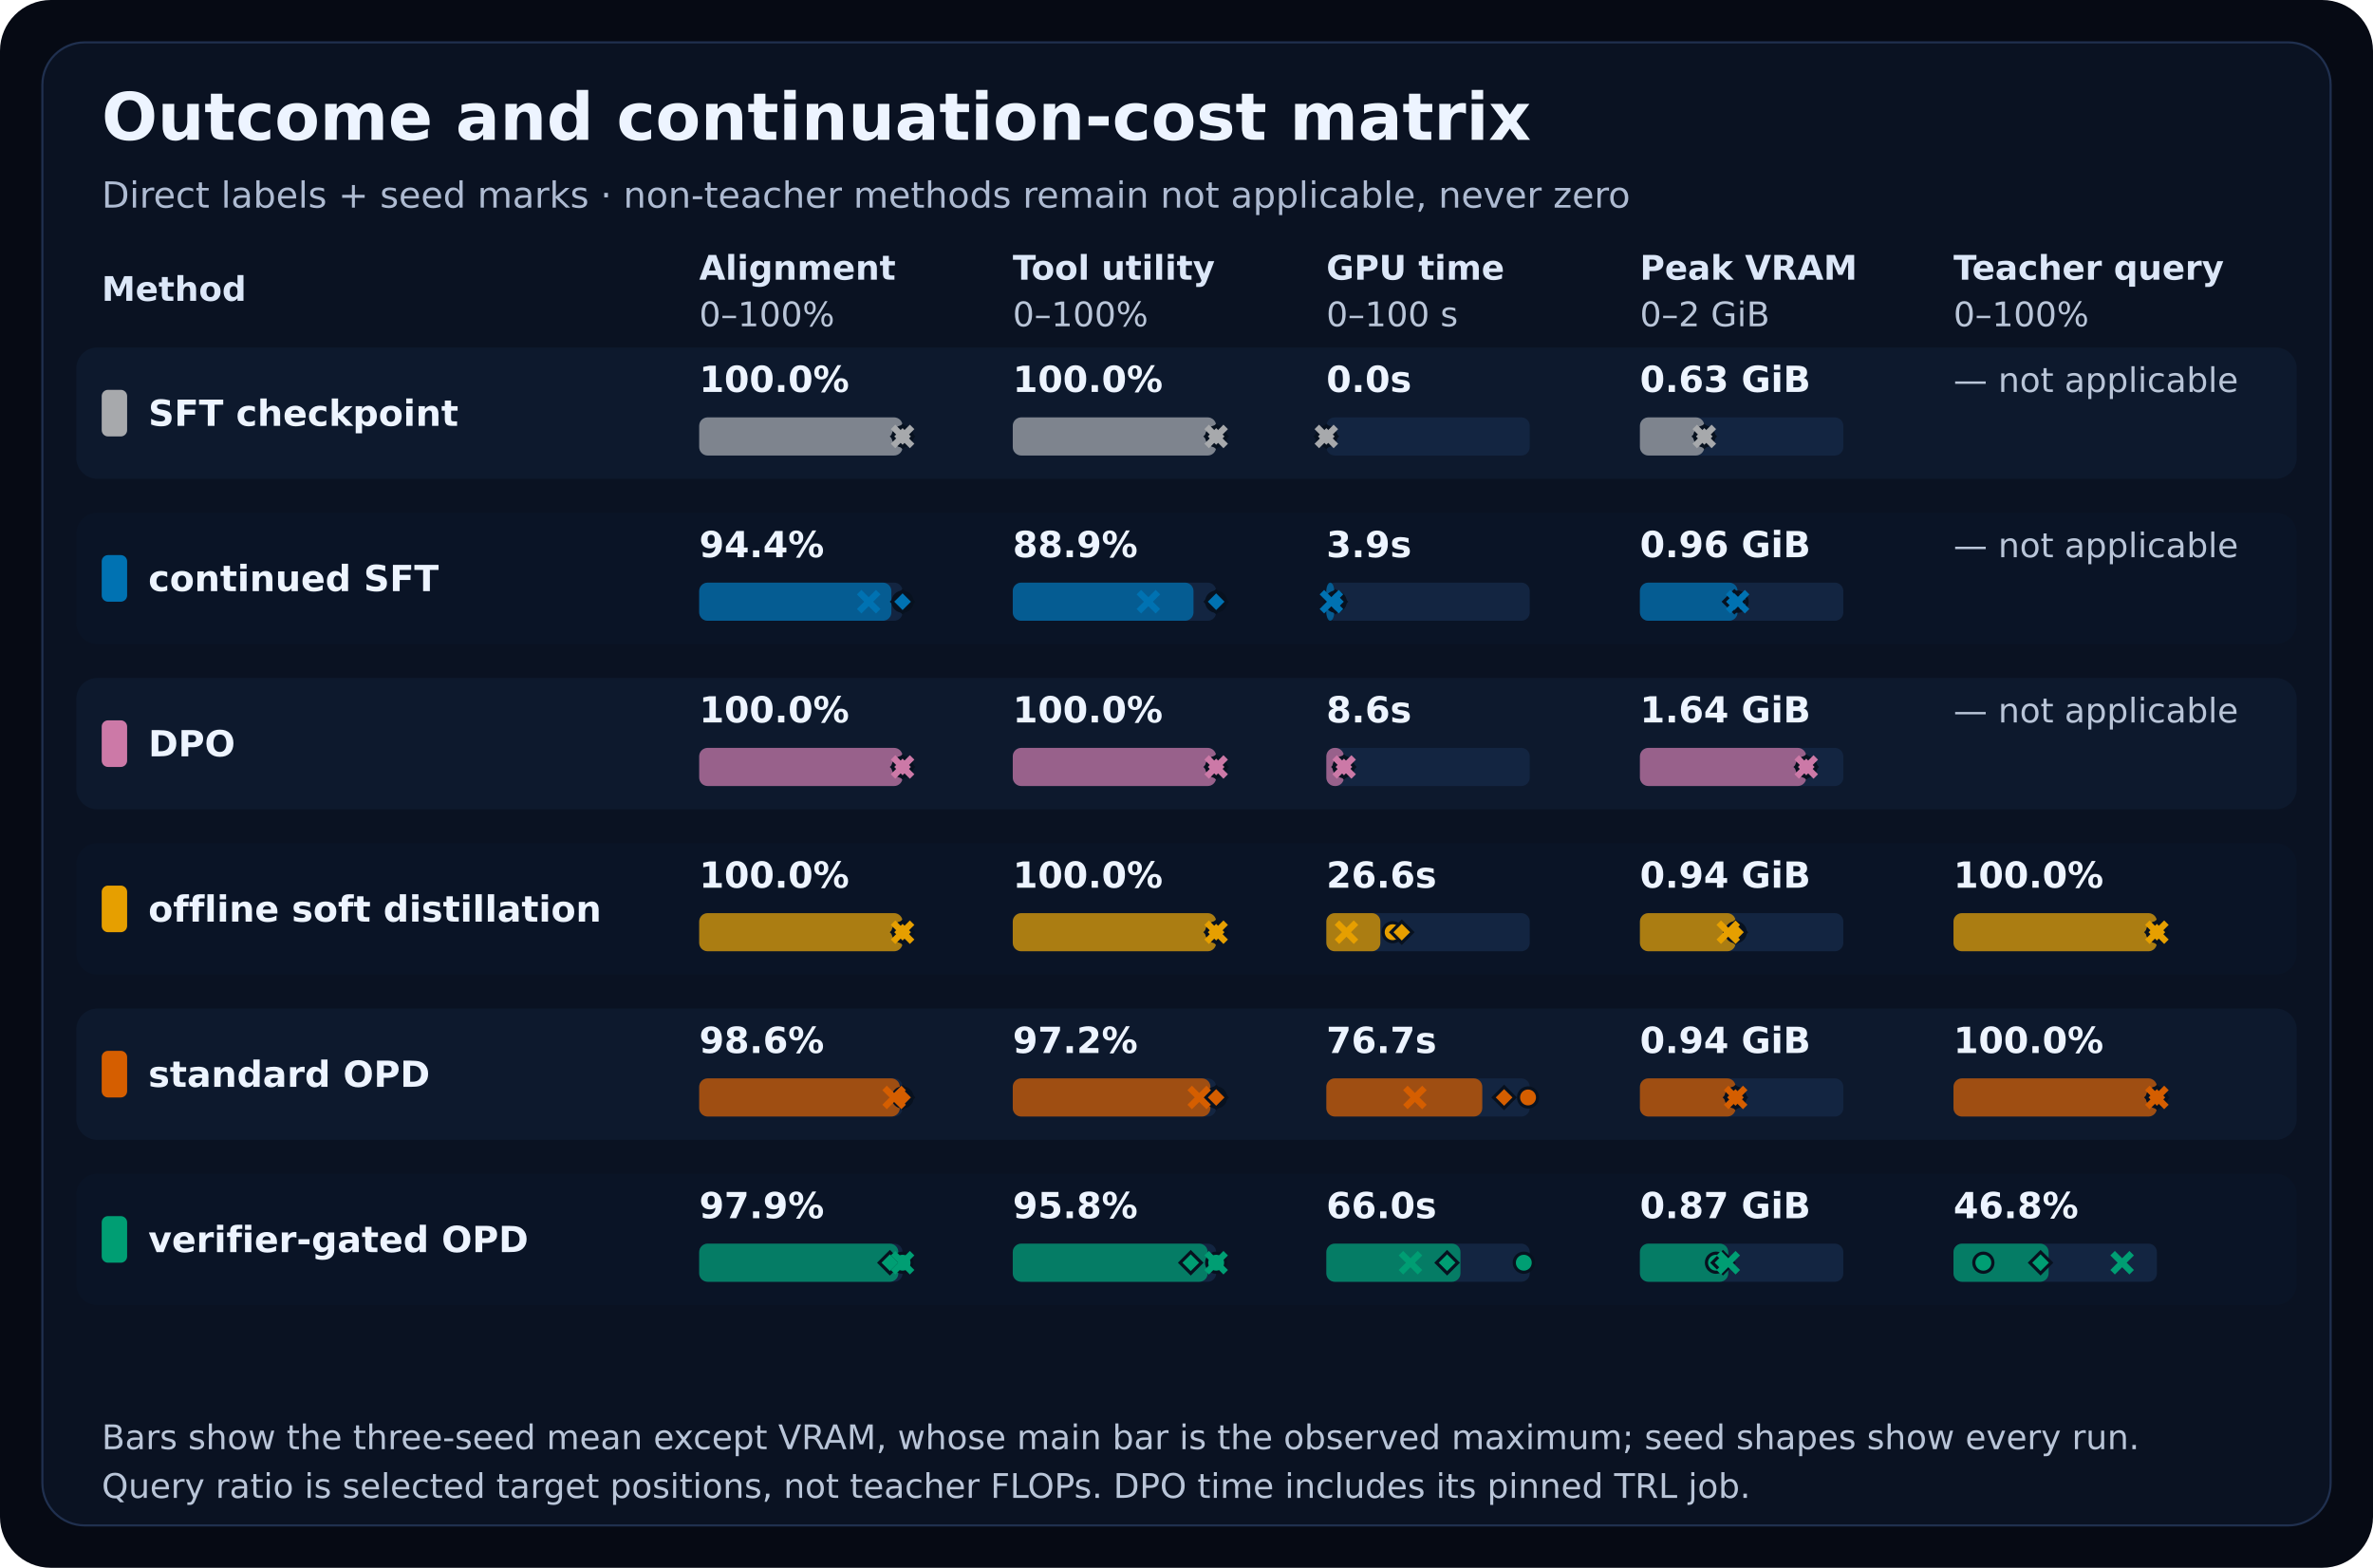
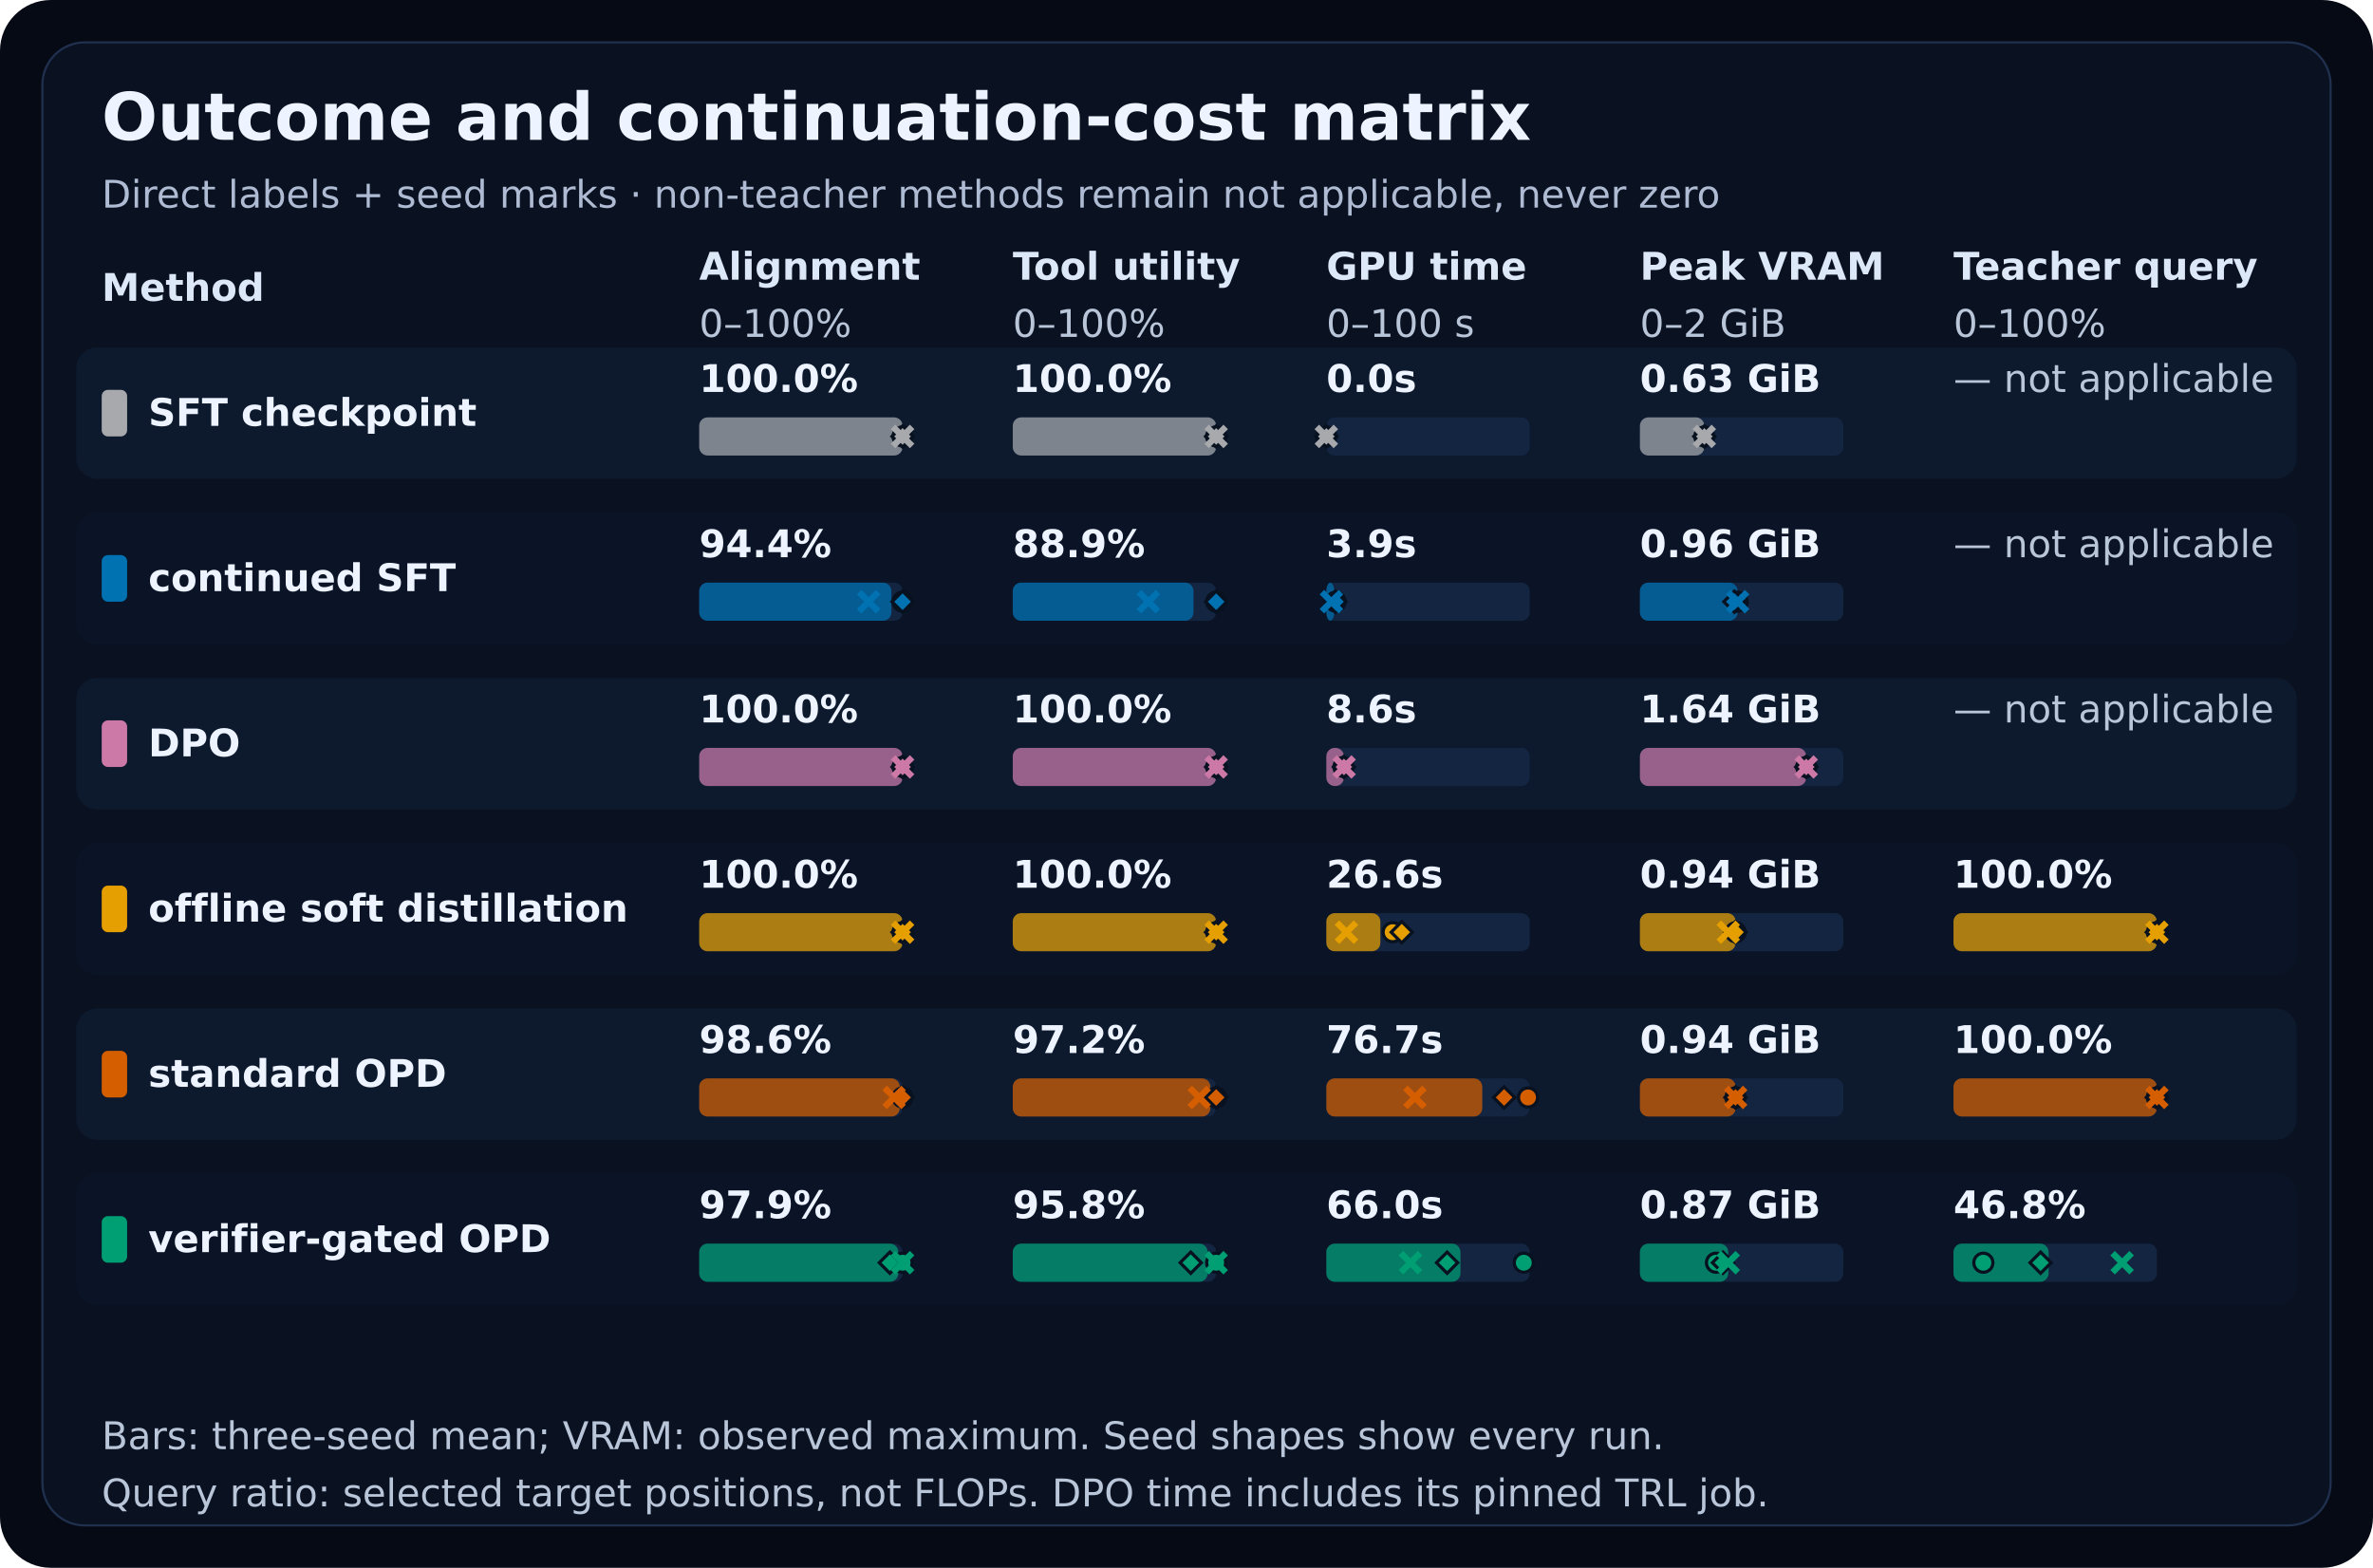
<svg xmlns="http://www.w3.org/2000/svg" width="1120" height="740" viewBox="0 0 1120 740" role="img" aria-labelledby="title desc">
  <rect width="1120" height="740" rx="24" fill="#060a14" />
  <rect x="20" y="20" width="1080" height="700" rx="20" fill="#0a1222" stroke="#20304f" />
-   <style>text{font-family:'DejaVu Sans','Segoe UI',sans-serif;fill:#edf4ff}.title{font-size:31px;font-weight:760}.sub{font-size:17px;fill:#aebbd2}.axis{font-size:17px;fill:#aebbd2}.label{font-size:17px;font-weight:650}.value{font-size:17px;font-weight:760}.small{font-size:16px;fill:#b9c5d8}.header{font-size:16px;font-weight:700;fill:#dce7f8}</style>
+   <style>text{font-family:'DejaVu Sans','Segoe UI',sans-serif;fill:#edf4ff}.title{font-size:31px;font-weight:760}.sub{font-size:18px;fill:#aebbd2}.axis{font-size:18px;fill:#aebbd2}.label{font-size:18px;font-weight:650}.value{font-size:18px;font-weight:760}.small{font-size:18px;fill:#b9c5d8}.header{font-size:18px;font-weight:700;fill:#dce7f8}</style>
  <text class="title" x="48" y="66">Outcome and continuation-cost matrix</text>
  <text class="sub" x="48" y="98">Direct labels + seed marks · non-teacher methods remain not applicable, never zero</text>
  <text class="header" x="48" y="142">Method</text>
  <text class="header" x="330" y="132">Alignment</text>
-   <text class="small" x="330" y="154">0–100%</text>
+   <text class="small" x="330" y="159">0–100%</text>
  <text class="header" x="478" y="132">Tool utility</text>
-   <text class="small" x="478" y="154">0–100%</text>
+   <text class="small" x="478" y="159">0–100%</text>
  <text class="header" x="626" y="132">GPU time</text>
-   <text class="small" x="626" y="154">0–100 s</text>
+   <text class="small" x="626" y="159">0–100 s</text>
  <text class="header" x="774" y="132">Peak VRAM</text>
-   <text class="small" x="774" y="154">0–2 GiB</text>
+   <text class="small" x="774" y="159">0–2 GiB</text>
  <text class="header" x="922" y="132">Teacher query</text>
-   <text class="small" x="922" y="154">0–100%</text>
+   <text class="small" x="922" y="159">0–100%</text>
  <rect x="36" y="164" width="1048" height="62" rx="10" fill="#0d192d" />
  <rect x="48" y="184" width="12" height="22" rx="3" fill="#A7A9AC" />
  <text class="label" data-role="chart-label" x="70" y="201">SFT checkpoint</text>
  <text class="value" data-role="chart-label" x="330.0" y="185.0">100.0%</text>
  <rect x="330.0" y="197.0" width="96.0" height="18" rx="4" fill="#132541" />
  <rect x="330.0" y="197.0" width="96.0" height="18" rx="4" fill="#A7A9AC" opacity="0.72" data-value="100" data-axis-domain="0,100" />
  <circle cx="426.0" cy="206.0" r="4.5" data-encoding="seed-point" data-seed="1234" data-value="100" fill="#A7A9AC" stroke="#07111f" stroke-width="1.5" />
  <polygon points="426.0,201.0 431.0,206.0 426.0,211.0 421.0,206.0" data-encoding="seed-point" data-seed="20260727" data-value="100" fill="#A7A9AC" stroke="#07111f" stroke-width="1.5" />
  <path d="M421.5,201.5 L430.5,210.5 M430.5,201.5 L421.5,210.5" data-encoding="seed-point" data-seed="20260801" data-value="100" fill="none" stroke="#A7A9AC" stroke-width="3" />
  <text class="value" data-role="chart-label" x="478.0" y="185.0">100.0%</text>
  <rect x="478.0" y="197.0" width="96.0" height="18" rx="4" fill="#132541" />
  <rect x="478.0" y="197.0" width="96.0" height="18" rx="4" fill="#A7A9AC" opacity="0.72" data-value="100" data-axis-domain="0,100" />
  <circle cx="574.0" cy="206.0" r="4.5" data-encoding="seed-point" data-seed="1234" data-value="100" fill="#A7A9AC" stroke="#07111f" stroke-width="1.5" />
  <polygon points="574.0,201.0 579.0,206.0 574.0,211.0 569.0,206.0" data-encoding="seed-point" data-seed="20260727" data-value="100" fill="#A7A9AC" stroke="#07111f" stroke-width="1.5" />
  <path d="M569.5,201.5 L578.5,210.5 M578.5,201.5 L569.5,210.5" data-encoding="seed-point" data-seed="20260801" data-value="100" fill="none" stroke="#A7A9AC" stroke-width="3" />
  <text class="value" data-role="chart-label" x="626.0" y="185.0">0.0s</text>
  <rect x="626.0" y="197.0" width="96.0" height="18" rx="4" fill="#132541" />
  <rect x="626.0" y="197.0" width="0.0" height="18" rx="4" fill="#A7A9AC" opacity="0.72" data-value="0" data-axis-domain="0,100" />
  <circle cx="626.0" cy="206.0" r="4.5" data-encoding="seed-point" data-seed="1234" data-value="0" fill="#A7A9AC" stroke="#07111f" stroke-width="1.5" />
  <polygon points="626.0,201.0 631.0,206.0 626.0,211.0 621.0,206.0" data-encoding="seed-point" data-seed="20260727" data-value="0" fill="#A7A9AC" stroke="#07111f" stroke-width="1.5" />
  <path d="M621.5,201.5 L630.5,210.5 M630.5,201.5 L621.5,210.5" data-encoding="seed-point" data-seed="20260801" data-value="0" fill="none" stroke="#A7A9AC" stroke-width="3" />
  <text class="value" data-role="chart-label" x="774.0" y="185.0">0.63 GiB</text>
  <rect x="774.0" y="197.0" width="96.0" height="18" rx="4" fill="#132541" />
  <rect x="774.0" y="197.0" width="30.4" height="18" rx="4" fill="#A7A9AC" opacity="0.72" data-value="0.6330533028" data-axis-domain="0,2" />
  <circle cx="804.4" cy="206.0" r="4.5" data-encoding="seed-point" data-seed="1234" data-value="0.6330533028" fill="#A7A9AC" stroke="#07111f" stroke-width="1.5" />
  <polygon points="804.4,201.0 809.4,206.0 804.4,211.0 799.4,206.0" data-encoding="seed-point" data-seed="20260727" data-value="0.6330533028" fill="#A7A9AC" stroke="#07111f" stroke-width="1.5" />
  <path d="M799.9,201.5 L808.9,210.5 M808.9,201.5 L799.9,210.5" data-encoding="seed-point" data-seed="20260801" data-value="0.6330533028" fill="none" stroke="#A7A9AC" stroke-width="3" />
  <text class="small" data-role="chart-label" data-applicable="false" x="922.0" y="185">—  not applicable</text>
  <rect x="36" y="242" width="1048" height="62" rx="10" fill="#0a1426" />
  <rect x="48" y="262" width="12" height="22" rx="3" fill="#0072B2" />
  <text class="label" data-role="chart-label" x="70" y="279">continued SFT</text>
  <text class="value" data-role="chart-label" x="330.0" y="263.0">94.4%</text>
  <rect x="330.0" y="275.0" width="96.0" height="18" rx="4" fill="#132541" />
  <rect x="330.0" y="275.0" width="90.7" height="18" rx="4" fill="#0072B2" opacity="0.72" data-value="94.44444444" data-axis-domain="0,100" />
  <circle cx="426.0" cy="284.0" r="4.5" data-encoding="seed-point" data-seed="1234" data-value="100" fill="#0072B2" stroke="#07111f" stroke-width="1.5" />
  <polygon points="426.0,279.0 431.0,284.0 426.0,289.0 421.0,284.0" data-encoding="seed-point" data-seed="20260727" data-value="100" fill="#0072B2" stroke="#07111f" stroke-width="1.5" />
  <path d="M405.5,279.5 L414.5,288.5 M414.5,279.5 L405.5,288.5" data-encoding="seed-point" data-seed="20260801" data-value="83.33333333" fill="none" stroke="#0072B2" stroke-width="3" />
  <text class="value" data-role="chart-label" x="478.0" y="263.0">88.9%</text>
  <rect x="478.0" y="275.0" width="96.0" height="18" rx="4" fill="#132541" />
  <rect x="478.0" y="275.0" width="85.3" height="18" rx="4" fill="#0072B2" opacity="0.72" data-value="88.88888889" data-axis-domain="0,100" />
  <circle cx="574.0" cy="284.0" r="4.5" data-encoding="seed-point" data-seed="1234" data-value="100" fill="#0072B2" stroke="#07111f" stroke-width="1.5" />
  <polygon points="574.0,279.0 579.0,284.0 574.0,289.0 569.0,284.0" data-encoding="seed-point" data-seed="20260727" data-value="100" fill="#0072B2" stroke="#07111f" stroke-width="1.5" />
  <path d="M537.5,279.5 L546.5,288.5 M546.5,279.5 L537.5,288.5" data-encoding="seed-point" data-seed="20260801" data-value="66.66666667" fill="none" stroke="#0072B2" stroke-width="3" />
  <text class="value" data-role="chart-label" x="626.0" y="263.0">3.9s</text>
  <rect x="626.0" y="275.0" width="96.0" height="18" rx="4" fill="#132541" />
  <rect x="626.0" y="275.0" width="3.7" height="18" rx="4" fill="#0072B2" opacity="0.72" data-value="3.851333333" data-axis-domain="0,100" />
  <circle cx="630.4" cy="284.0" r="4.5" data-encoding="seed-point" data-seed="1234" data-value="4.585" fill="#0072B2" stroke="#07111f" stroke-width="1.5" />
  <polygon points="630.3,279.0 635.3,284.0 630.3,289.0 625.3,284.0" data-encoding="seed-point" data-seed="20260727" data-value="4.517" fill="#0072B2" stroke="#07111f" stroke-width="1.5" />
  <path d="M623.9,279.5 L632.9,288.5 M632.9,279.5 L623.9,288.5" data-encoding="seed-point" data-seed="20260801" data-value="2.452" fill="none" stroke="#0072B2" stroke-width="3" />
  <text class="value" data-role="chart-label" x="774.0" y="263.0">0.96 GiB</text>
  <rect x="774.0" y="275.0" width="96.0" height="18" rx="4" fill="#132541" />
  <rect x="774.0" y="275.0" width="46.1" height="18" rx="4" fill="#0072B2" opacity="0.72" data-value="0.9605150223" data-axis-domain="0,2" />
  <circle cx="820.1" cy="284.0" r="4.5" data-encoding="seed-point" data-seed="1234" data-value="0.9599499702" fill="#0072B2" stroke="#07111f" stroke-width="1.5" />
  <polygon points="818.6,279.0 823.6,284.0 818.6,289.0 813.6,284.0" data-encoding="seed-point" data-seed="20260727" data-value="0.9300899506" fill="#0072B2" stroke="#07111f" stroke-width="1.5" />
  <path d="M815.6,279.5 L824.6,288.5 M824.6,279.5 L815.6,288.5" data-encoding="seed-point" data-seed="20260801" data-value="0.9605150223" fill="none" stroke="#0072B2" stroke-width="3" />
  <text class="small" data-role="chart-label" data-applicable="false" x="922.0" y="263">—  not applicable</text>
  <rect x="36" y="320" width="1048" height="62" rx="10" fill="#0d192d" />
  <rect x="48" y="340" width="12" height="22" rx="3" fill="#CC79A7" />
  <text class="label" data-role="chart-label" x="70" y="357">DPO</text>
  <text class="value" data-role="chart-label" x="330.0" y="341.0">100.0%</text>
  <rect x="330.0" y="353.0" width="96.0" height="18" rx="4" fill="#132541" />
  <rect x="330.0" y="353.0" width="96.0" height="18" rx="4" fill="#CC79A7" opacity="0.72" data-value="100" data-axis-domain="0,100" />
  <circle cx="426.0" cy="362.0" r="4.5" data-encoding="seed-point" data-seed="1234" data-value="100" fill="#CC79A7" stroke="#07111f" stroke-width="1.5" />
  <polygon points="426.0,357.0 431.0,362.0 426.0,367.0 421.0,362.0" data-encoding="seed-point" data-seed="20260727" data-value="100" fill="#CC79A7" stroke="#07111f" stroke-width="1.5" />
  <path d="M421.5,357.5 L430.5,366.5 M430.5,357.5 L421.5,366.5" data-encoding="seed-point" data-seed="20260801" data-value="100" fill="none" stroke="#CC79A7" stroke-width="3" />
  <text class="value" data-role="chart-label" x="478.0" y="341.0">100.0%</text>
  <rect x="478.0" y="353.0" width="96.0" height="18" rx="4" fill="#132541" />
  <rect x="478.0" y="353.0" width="96.0" height="18" rx="4" fill="#CC79A7" opacity="0.72" data-value="100" data-axis-domain="0,100" />
  <circle cx="574.0" cy="362.0" r="4.5" data-encoding="seed-point" data-seed="1234" data-value="100" fill="#CC79A7" stroke="#07111f" stroke-width="1.5" />
  <polygon points="574.0,357.0 579.0,362.0 574.0,367.0 569.0,362.0" data-encoding="seed-point" data-seed="20260727" data-value="100" fill="#CC79A7" stroke="#07111f" stroke-width="1.5" />
  <path d="M569.5,357.5 L578.5,366.5 M578.5,357.5 L569.5,366.5" data-encoding="seed-point" data-seed="20260801" data-value="100" fill="none" stroke="#CC79A7" stroke-width="3" />
  <text class="value" data-role="chart-label" x="626.0" y="341.0">8.6s</text>
  <rect x="626.0" y="353.0" width="96.0" height="18" rx="4" fill="#132541" />
  <rect x="626.0" y="353.0" width="8.3" height="18" rx="4" fill="#CC79A7" opacity="0.72" data-value="8.6095" data-axis-domain="0,100" />
  <circle cx="634.1" cy="362.0" r="4.5" data-encoding="seed-point" data-seed="1234" data-value="8.4829" fill="#CC79A7" stroke="#07111f" stroke-width="1.5" />
  <polygon points="634.3,357.0 639.3,362.0 634.3,367.0 629.3,362.0" data-encoding="seed-point" data-seed="20260727" data-value="8.6245" fill="#CC79A7" stroke="#07111f" stroke-width="1.5" />
  <path d="M629.9,357.5 L638.9,366.5 M638.9,357.5 L629.9,366.5" data-encoding="seed-point" data-seed="20260801" data-value="8.7211" fill="none" stroke="#CC79A7" stroke-width="3" />
  <text class="value" data-role="chart-label" x="774.0" y="341.0">1.64 GiB</text>
  <rect x="774.0" y="353.0" width="96.0" height="18" rx="4" fill="#132541" />
  <rect x="774.0" y="353.0" width="78.5" height="18" rx="4" fill="#CC79A7" opacity="0.72" data-value="1.636129379" data-axis-domain="0,2" />
  <circle cx="852.5" cy="362.0" r="4.5" data-encoding="seed-point" data-seed="1234" data-value="1.636127949" fill="#CC79A7" stroke="#07111f" stroke-width="1.5" />
  <polygon points="852.5,357.0 857.5,362.0 852.5,367.0 847.5,362.0" data-encoding="seed-point" data-seed="20260727" data-value="1.636127949" fill="#CC79A7" stroke="#07111f" stroke-width="1.5" />
  <path d="M848.0,357.5 L857.0,366.5 M857.0,357.5 L848.0,366.5" data-encoding="seed-point" data-seed="20260801" data-value="1.636129379" fill="none" stroke="#CC79A7" stroke-width="3" />
  <text class="small" data-role="chart-label" data-applicable="false" x="922.0" y="341">—  not applicable</text>
  <rect x="36" y="398" width="1048" height="62" rx="10" fill="#0a1426" />
  <rect x="48" y="418" width="12" height="22" rx="3" fill="#E69F00" />
  <text class="label" data-role="chart-label" x="70" y="435">offline soft distillation</text>
  <text class="value" data-role="chart-label" x="330.0" y="419.0">100.0%</text>
  <rect x="330.0" y="431.0" width="96.0" height="18" rx="4" fill="#132541" />
  <rect x="330.0" y="431.0" width="96.0" height="18" rx="4" fill="#E69F00" opacity="0.72" data-value="100" data-axis-domain="0,100" />
  <circle cx="426.0" cy="440.0" r="4.5" data-encoding="seed-point" data-seed="1234" data-value="100" fill="#E69F00" stroke="#07111f" stroke-width="1.5" />
  <polygon points="426.0,435.0 431.0,440.0 426.0,445.0 421.0,440.0" data-encoding="seed-point" data-seed="20260727" data-value="100" fill="#E69F00" stroke="#07111f" stroke-width="1.5" />
  <path d="M421.5,435.5 L430.5,444.5 M430.5,435.5 L421.5,444.5" data-encoding="seed-point" data-seed="20260801" data-value="100" fill="none" stroke="#E69F00" stroke-width="3" />
  <text class="value" data-role="chart-label" x="478.0" y="419.0">100.0%</text>
  <rect x="478.0" y="431.0" width="96.0" height="18" rx="4" fill="#132541" />
  <rect x="478.0" y="431.0" width="96.0" height="18" rx="4" fill="#E69F00" opacity="0.72" data-value="100" data-axis-domain="0,100" />
  <circle cx="574.0" cy="440.0" r="4.5" data-encoding="seed-point" data-seed="1234" data-value="100" fill="#E69F00" stroke="#07111f" stroke-width="1.5" />
  <polygon points="574.0,435.0 579.0,440.0 574.0,445.0 569.0,440.0" data-encoding="seed-point" data-seed="20260727" data-value="100" fill="#E69F00" stroke="#07111f" stroke-width="1.5" />
  <path d="M569.5,435.5 L578.5,444.5 M578.5,435.5 L569.5,444.5" data-encoding="seed-point" data-seed="20260801" data-value="100" fill="none" stroke="#E69F00" stroke-width="3" />
  <text class="value" data-role="chart-label" x="626.0" y="419.0">26.6s</text>
  <rect x="626.0" y="431.0" width="96.0" height="18" rx="4" fill="#132541" />
  <rect x="626.0" y="431.0" width="25.5" height="18" rx="4" fill="#E69F00" opacity="0.72" data-value="26.563" data-axis-domain="0,100" />
  <circle cx="657.3" cy="440.0" r="4.5" data-encoding="seed-point" data-seed="1234" data-value="32.642" fill="#E69F00" stroke="#07111f" stroke-width="1.5" />
  <polygon points="661.6,435.0 666.6,440.0 661.6,445.0 656.6,440.0" data-encoding="seed-point" data-seed="20260727" data-value="37.1" fill="#E69F00" stroke="#07111f" stroke-width="1.5" />
  <path d="M631.0,435.5 L640.0,444.5 M640.0,435.5 L631.0,444.5" data-encoding="seed-point" data-seed="20260801" data-value="9.947" fill="none" stroke="#E69F00" stroke-width="3" />
  <text class="value" data-role="chart-label" x="774.0" y="419.0">0.94 GiB</text>
  <rect x="774.0" y="431.0" width="96.0" height="18" rx="4" fill="#132541" />
  <rect x="774.0" y="431.0" width="45.2" height="18" rx="4" fill="#E69F00" opacity="0.72" data-value="0.9412698746" data-axis-domain="0,2" />
  <circle cx="819.2" cy="440.0" r="4.5" data-encoding="seed-point" data-seed="1234" data-value="0.9412698746" fill="#E69F00" stroke="#07111f" stroke-width="1.5" />
  <polygon points="819.1,435.0 824.1,440.0 819.1,445.0 814.1,440.0" data-encoding="seed-point" data-seed="20260727" data-value="0.9403047562" fill="#E69F00" stroke="#07111f" stroke-width="1.5" />
  <path d="M811.2,435.5 L820.2,444.5 M820.2,435.5 L811.2,444.5" data-encoding="seed-point" data-seed="20260801" data-value="0.8679938316" fill="none" stroke="#E69F00" stroke-width="3" />
  <text class="value" data-role="chart-label" x="922.0" y="419.0">100.0%</text>
  <rect x="922.0" y="431.0" width="96.0" height="18" rx="4" fill="#132541" />
  <rect x="922.0" y="431.0" width="96.0" height="18" rx="4" fill="#E69F00" opacity="0.72" data-value="100" data-axis-domain="0,100" />
  <circle cx="1018.0" cy="440.0" r="4.5" data-encoding="seed-point" data-seed="1234" data-value="100" fill="#E69F00" stroke="#07111f" stroke-width="1.5" />
  <polygon points="1018.0,435.0 1023.0,440.0 1018.0,445.0 1013.0,440.0" data-encoding="seed-point" data-seed="20260727" data-value="100" fill="#E69F00" stroke="#07111f" stroke-width="1.5" />
  <path d="M1013.5,435.5 L1022.5,444.5 M1022.5,435.5 L1013.5,444.5" data-encoding="seed-point" data-seed="20260801" data-value="100" fill="none" stroke="#E69F00" stroke-width="3" />
  <rect x="36" y="476" width="1048" height="62" rx="10" fill="#0d192d" />
  <rect x="48" y="496" width="12" height="22" rx="3" fill="#D55E00" />
  <text class="label" data-role="chart-label" x="70" y="513">standard OPD</text>
  <text class="value" data-role="chart-label" x="330.0" y="497.0">98.6%</text>
  <rect x="330.0" y="509.0" width="96.0" height="18" rx="4" fill="#132541" />
  <rect x="330.0" y="509.0" width="94.7" height="18" rx="4" fill="#D55E00" opacity="0.72" data-value="98.61111111" data-axis-domain="0,100" />
  <circle cx="426.0" cy="518.0" r="4.5" data-encoding="seed-point" data-seed="1234" data-value="100" fill="#D55E00" stroke="#07111f" stroke-width="1.5" />
  <polygon points="426.0,513.0 431.0,518.0 426.0,523.0 421.0,518.0" data-encoding="seed-point" data-seed="20260727" data-value="100" fill="#D55E00" stroke="#07111f" stroke-width="1.5" />
  <path d="M417.5,513.5 L426.5,522.5 M426.5,513.5 L417.5,522.5" data-encoding="seed-point" data-seed="20260801" data-value="95.83333333" fill="none" stroke="#D55E00" stroke-width="3" />
  <text class="value" data-role="chart-label" x="478.0" y="497.0">97.2%</text>
  <rect x="478.0" y="509.0" width="96.0" height="18" rx="4" fill="#132541" />
  <rect x="478.0" y="509.0" width="93.3" height="18" rx="4" fill="#D55E00" opacity="0.72" data-value="97.22222222" data-axis-domain="0,100" />
  <circle cx="574.0" cy="518.0" r="4.5" data-encoding="seed-point" data-seed="1234" data-value="100" fill="#D55E00" stroke="#07111f" stroke-width="1.5" />
  <polygon points="574.0,513.0 579.0,518.0 574.0,523.0 569.0,518.0" data-encoding="seed-point" data-seed="20260727" data-value="100" fill="#D55E00" stroke="#07111f" stroke-width="1.5" />
  <path d="M561.5,513.5 L570.5,522.5 M570.5,513.5 L561.5,522.5" data-encoding="seed-point" data-seed="20260801" data-value="91.66666667" fill="none" stroke="#D55E00" stroke-width="3" />
  <text class="value" data-role="chart-label" x="626.0" y="497.0">76.7s</text>
  <rect x="626.0" y="509.0" width="96.0" height="18" rx="4" fill="#132541" />
  <rect x="626.0" y="509.0" width="73.6" height="18" rx="4" fill="#D55E00" opacity="0.72" data-value="76.68566667" data-axis-domain="0,100" />
  <circle cx="721.2" cy="518.0" r="4.5" data-encoding="seed-point" data-seed="1234" data-value="99.132" fill="#D55E00" stroke="#07111f" stroke-width="1.5" />
  <polygon points="709.9,513.0 714.9,518.0 709.9,523.0 704.9,518.0" data-encoding="seed-point" data-seed="20260727" data-value="87.354" fill="#D55E00" stroke="#07111f" stroke-width="1.5" />
  <path d="M663.3,513.5 L672.3,522.5 M672.3,513.5 L663.3,522.5" data-encoding="seed-point" data-seed="20260801" data-value="43.571" fill="none" stroke="#D55E00" stroke-width="3" />
  <text class="value" data-role="chart-label" x="774.0" y="497.0">0.94 GiB</text>
  <rect x="774.0" y="509.0" width="96.0" height="18" rx="4" fill="#132541" />
  <rect x="774.0" y="509.0" width="45.2" height="18" rx="4" fill="#D55E00" opacity="0.72" data-value="0.940885067" data-axis-domain="0,2" />
  <circle cx="819.1" cy="518.0" r="4.5" data-encoding="seed-point" data-seed="1234" data-value="0.9402956963" fill="#D55E00" stroke="#07111f" stroke-width="1.5" />
  <polygon points="819.1,513.0 824.1,518.0 819.1,523.0 814.1,518.0" data-encoding="seed-point" data-seed="20260727" data-value="0.939953804" fill="#D55E00" stroke="#07111f" stroke-width="1.5" />
  <path d="M814.7,513.5 L823.7,522.5 M823.7,513.5 L814.7,522.5" data-encoding="seed-point" data-seed="20260801" data-value="0.940885067" fill="none" stroke="#D55E00" stroke-width="3" />
  <text class="value" data-role="chart-label" x="922.0" y="497.0">100.0%</text>
  <rect x="922.0" y="509.0" width="96.0" height="18" rx="4" fill="#132541" />
  <rect x="922.0" y="509.0" width="96.0" height="18" rx="4" fill="#D55E00" opacity="0.72" data-value="100" data-axis-domain="0,100" />
  <circle cx="1018.0" cy="518.0" r="4.5" data-encoding="seed-point" data-seed="1234" data-value="100" fill="#D55E00" stroke="#07111f" stroke-width="1.5" />
  <polygon points="1018.0,513.0 1023.0,518.0 1018.0,523.0 1013.0,518.0" data-encoding="seed-point" data-seed="20260727" data-value="100" fill="#D55E00" stroke="#07111f" stroke-width="1.5" />
  <path d="M1013.5,513.5 L1022.5,522.5 M1022.5,513.5 L1013.5,522.5" data-encoding="seed-point" data-seed="20260801" data-value="100" fill="none" stroke="#D55E00" stroke-width="3" />
  <rect x="36" y="554" width="1048" height="62" rx="10" fill="#0a1426" />
  <rect x="48" y="574" width="12" height="22" rx="3" fill="#009E73" />
  <text class="label" data-role="chart-label" x="70" y="591">verifier-gated OPD</text>
  <text class="value" data-role="chart-label" x="330.0" y="575.0">97.9%</text>
  <rect x="330.0" y="587.0" width="96.0" height="18" rx="4" fill="#132541" />
  <rect x="330.0" y="587.0" width="94.0" height="18" rx="4" fill="#009E73" opacity="0.72" data-value="97.91666667" data-axis-domain="0,100" />
  <circle cx="426.0" cy="596.0" r="4.5" data-encoding="seed-point" data-seed="1234" data-value="100" fill="#009E73" stroke="#07111f" stroke-width="1.5" />
  <polygon points="420.0,591.0 425.0,596.0 420.0,601.0 415.0,596.0" data-encoding="seed-point" data-seed="20260727" data-value="93.75" fill="#009E73" stroke="#07111f" stroke-width="1.5" />
  <path d="M421.5,591.5 L430.5,600.5 M430.5,591.5 L421.5,600.5" data-encoding="seed-point" data-seed="20260801" data-value="100" fill="none" stroke="#009E73" stroke-width="3" />
  <text class="value" data-role="chart-label" x="478.0" y="575.0">95.8%</text>
  <rect x="478.0" y="587.0" width="96.0" height="18" rx="4" fill="#132541" />
  <rect x="478.0" y="587.0" width="92.0" height="18" rx="4" fill="#009E73" opacity="0.72" data-value="95.83333333" data-axis-domain="0,100" />
  <circle cx="574.0" cy="596.0" r="4.5" data-encoding="seed-point" data-seed="1234" data-value="100" fill="#009E73" stroke="#07111f" stroke-width="1.5" />
  <polygon points="562.0,591.0 567.0,596.0 562.0,601.0 557.0,596.0" data-encoding="seed-point" data-seed="20260727" data-value="87.5" fill="#009E73" stroke="#07111f" stroke-width="1.5" />
  <path d="M569.5,591.5 L578.5,600.5 M578.5,591.5 L569.5,600.5" data-encoding="seed-point" data-seed="20260801" data-value="100" fill="none" stroke="#009E73" stroke-width="3" />
  <text class="value" data-role="chart-label" x="626.0" y="575.0">66.0s</text>
  <rect x="626.0" y="587.0" width="96.0" height="18" rx="4" fill="#132541" />
  <rect x="626.0" y="587.0" width="63.3" height="18" rx="4" fill="#009E73" opacity="0.72" data-value="65.95533333" data-axis-domain="0,100" />
  <circle cx="719.2" cy="596.0" r="4.5" data-encoding="seed-point" data-seed="1234" data-value="97.109" fill="#009E73" stroke="#07111f" stroke-width="1.5" />
  <polygon points="683.0,591.0 688.0,596.0 683.0,601.0 678.0,596.0" data-encoding="seed-point" data-seed="20260727" data-value="59.417" fill="#009E73" stroke="#07111f" stroke-width="1.5" />
  <path d="M661.2,591.5 L670.2,600.5 M670.2,591.5 L661.2,600.5" data-encoding="seed-point" data-seed="20260801" data-value="41.34" fill="none" stroke="#009E73" stroke-width="3" />
  <text class="value" data-role="chart-label" x="774.0" y="575.0">0.87 GiB</text>
  <rect x="774.0" y="587.0" width="96.0" height="18" rx="4" fill="#132541" />
  <rect x="774.0" y="587.0" width="41.7" height="18" rx="4" fill="#009E73" opacity="0.72" data-value="0.8679938316" data-axis-domain="0,2" />
  <circle cx="809.9" cy="596.0" r="4.5" data-encoding="seed-point" data-seed="1234" data-value="0.7471265793" fill="#009E73" stroke="#07111f" stroke-width="1.5" />
  <polygon points="813.2,591.0 818.2,596.0 813.2,601.0 808.2,596.0" data-encoding="seed-point" data-seed="20260727" data-value="0.8163728714" fill="#009E73" stroke="#07111f" stroke-width="1.5" />
  <path d="M811.2,591.5 L820.2,600.5 M820.2,591.5 L811.2,600.5" data-encoding="seed-point" data-seed="20260801" data-value="0.8679938316" fill="none" stroke="#009E73" stroke-width="3" />
  <text class="value" data-role="chart-label" x="922.0" y="575.0">46.8%</text>
  <rect x="922.0" y="587.0" width="96.0" height="18" rx="4" fill="#132541" />
  <rect x="922.0" y="587.0" width="44.9" height="18" rx="4" fill="#009E73" opacity="0.72" data-value="46.80396207" data-axis-domain="0,100" />
  <circle cx="936.1" cy="596.0" r="4.5" data-encoding="seed-point" data-seed="1234" data-value="14.67889908" fill="#009E73" stroke="#07111f" stroke-width="1.5" />
  <polygon points="963.1,591.0 968.1,596.0 963.1,601.0 958.1,596.0" data-encoding="seed-point" data-seed="20260727" data-value="42.82700422" fill="#009E73" stroke="#07111f" stroke-width="1.5" />
  <path d="M997.1,591.5 L1006.1,600.5 M1006.1,591.5 L997.1,600.5" data-encoding="seed-point" data-seed="20260801" data-value="82.90598291" fill="none" stroke="#009E73" stroke-width="3" />
-   <text class="small" data-role="legend-label" x="48" y="684">Bars show the three-seed mean except VRAM, whose main bar is the observed maximum; seed shapes show every run.</text>
-   <text class="small" data-role="legend-label" x="48" y="707">Query ratio is selected target positions, not teacher FLOPs. DPO time includes its pinned TRL job.</text>
+   <text class="small" data-role="legend-label" x="48" y="684">Bars: three-seed mean; VRAM: observed maximum. Seed shapes show every run.</text>
+   <text class="small" data-role="legend-label" x="48" y="711">Query ratio: selected target positions, not FLOPs. DPO time includes its pinned TRL job.</text>
</svg>
